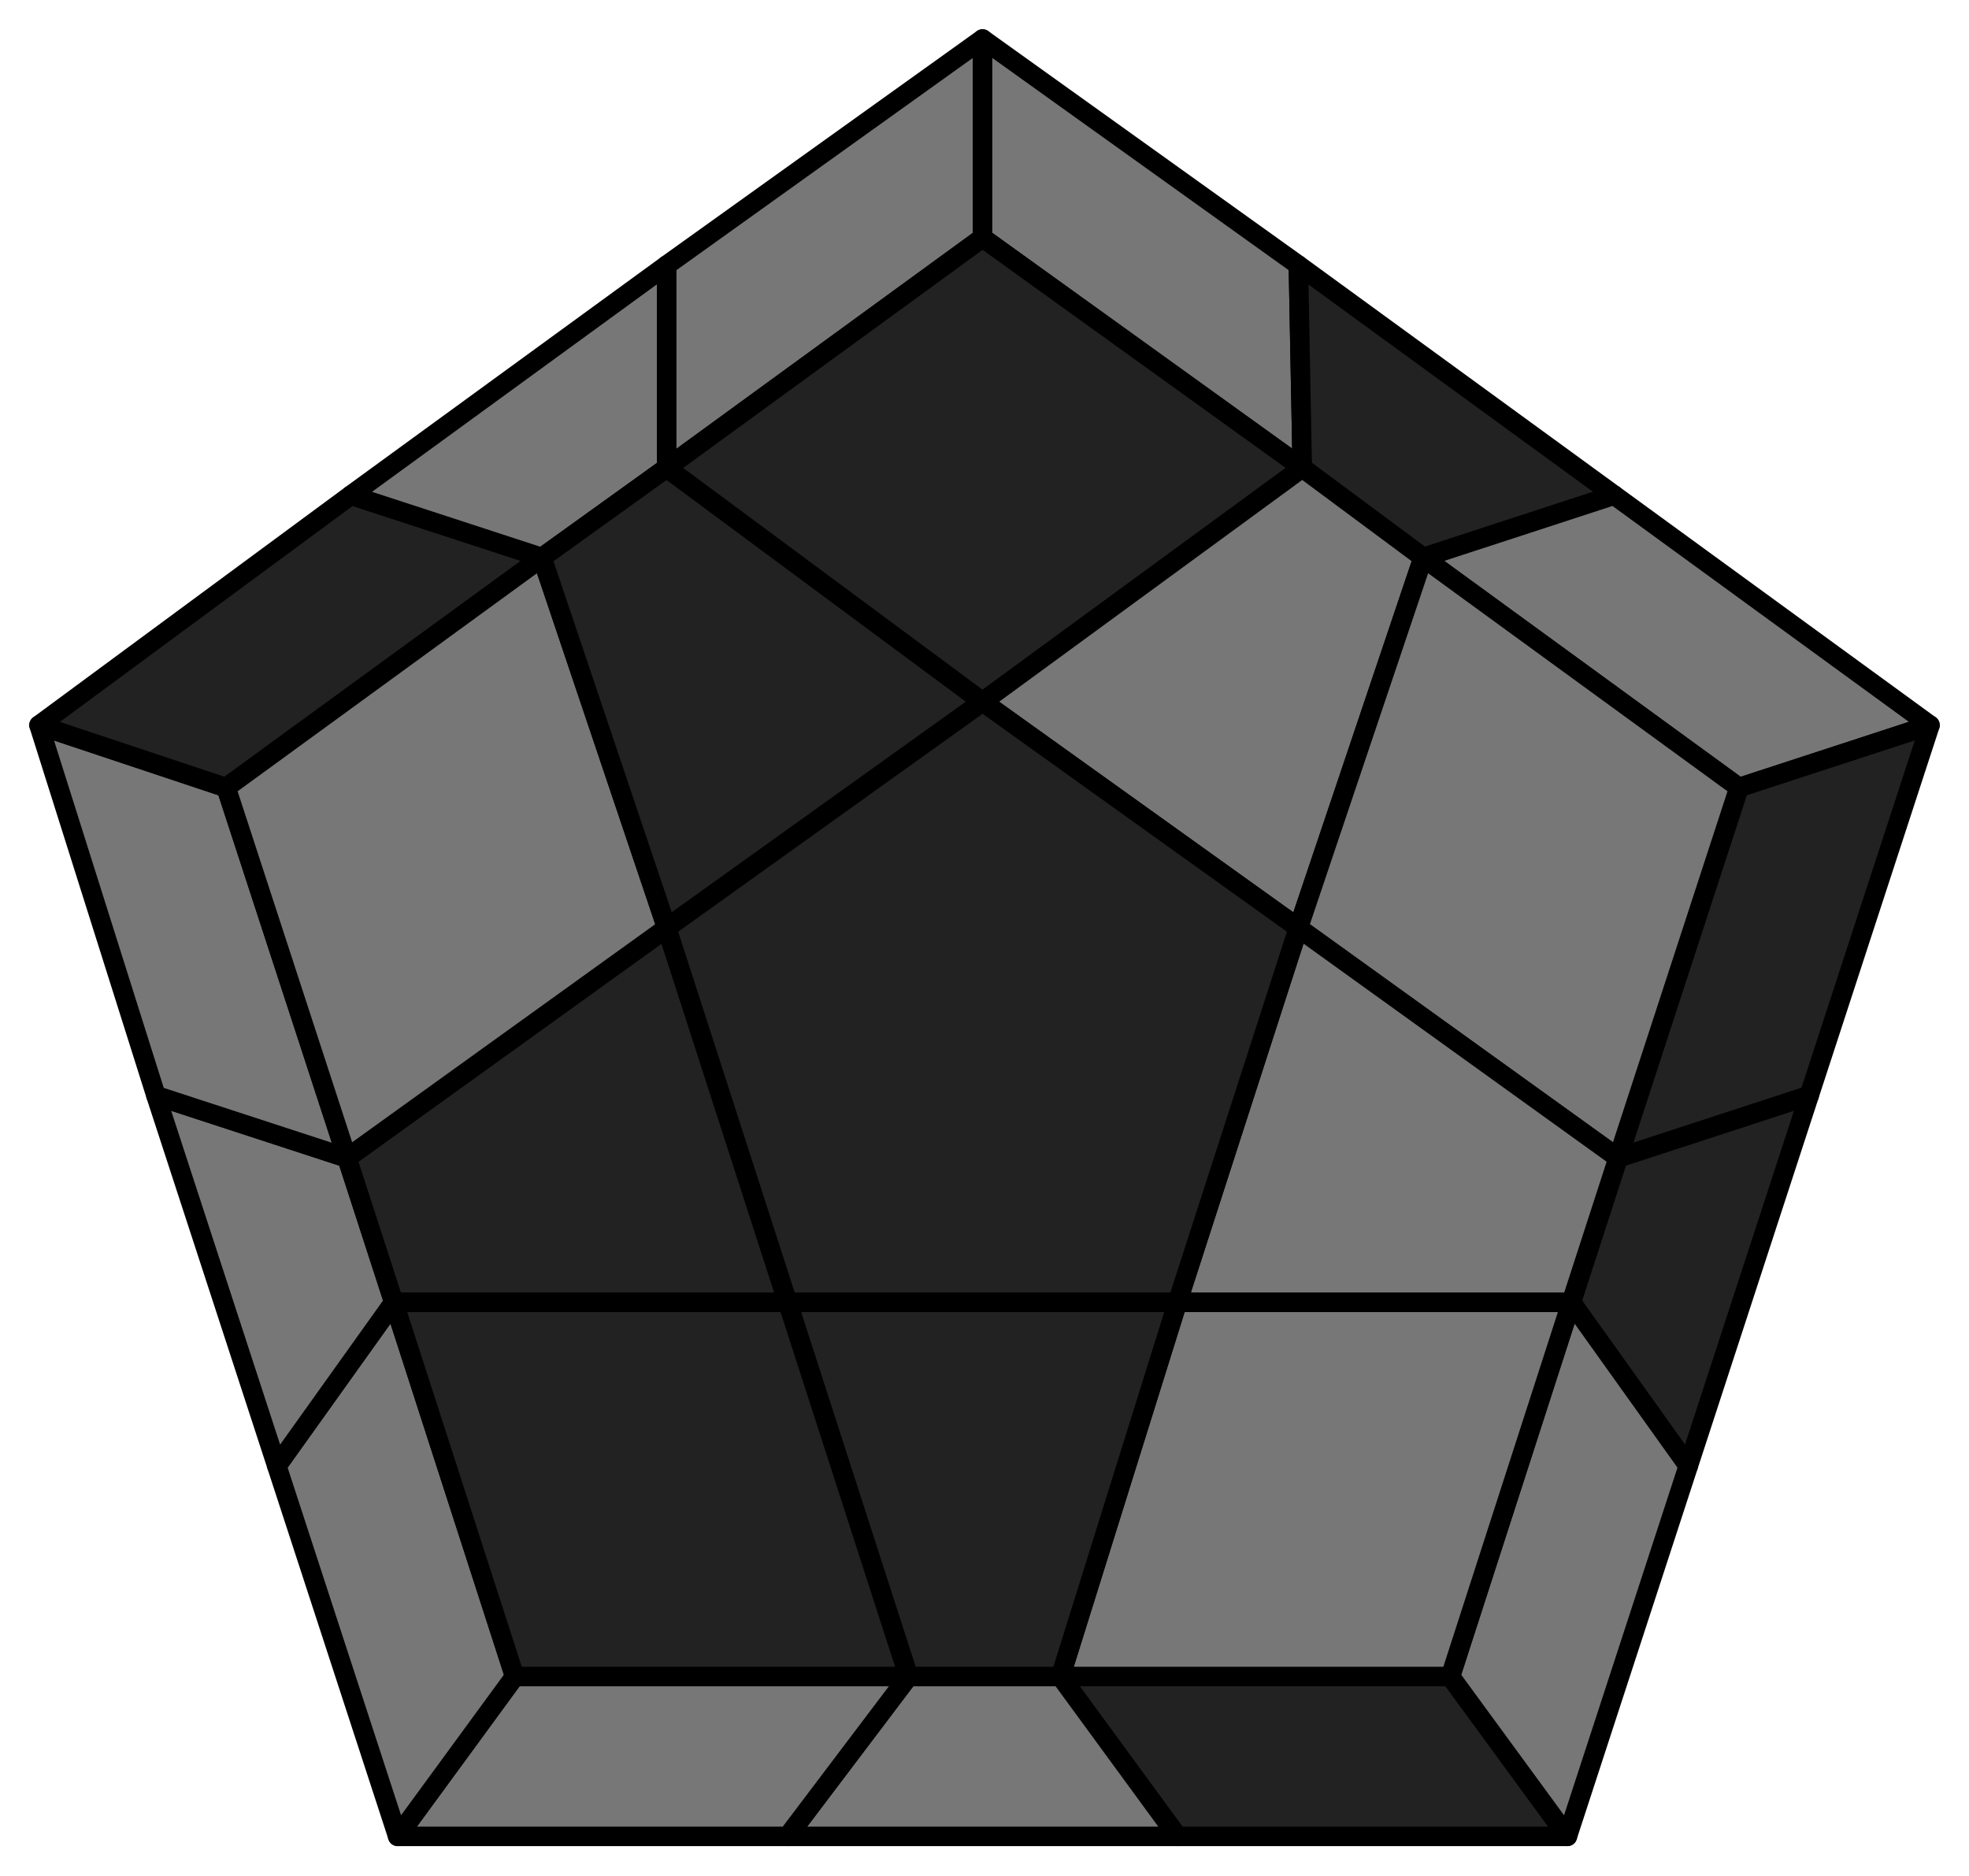
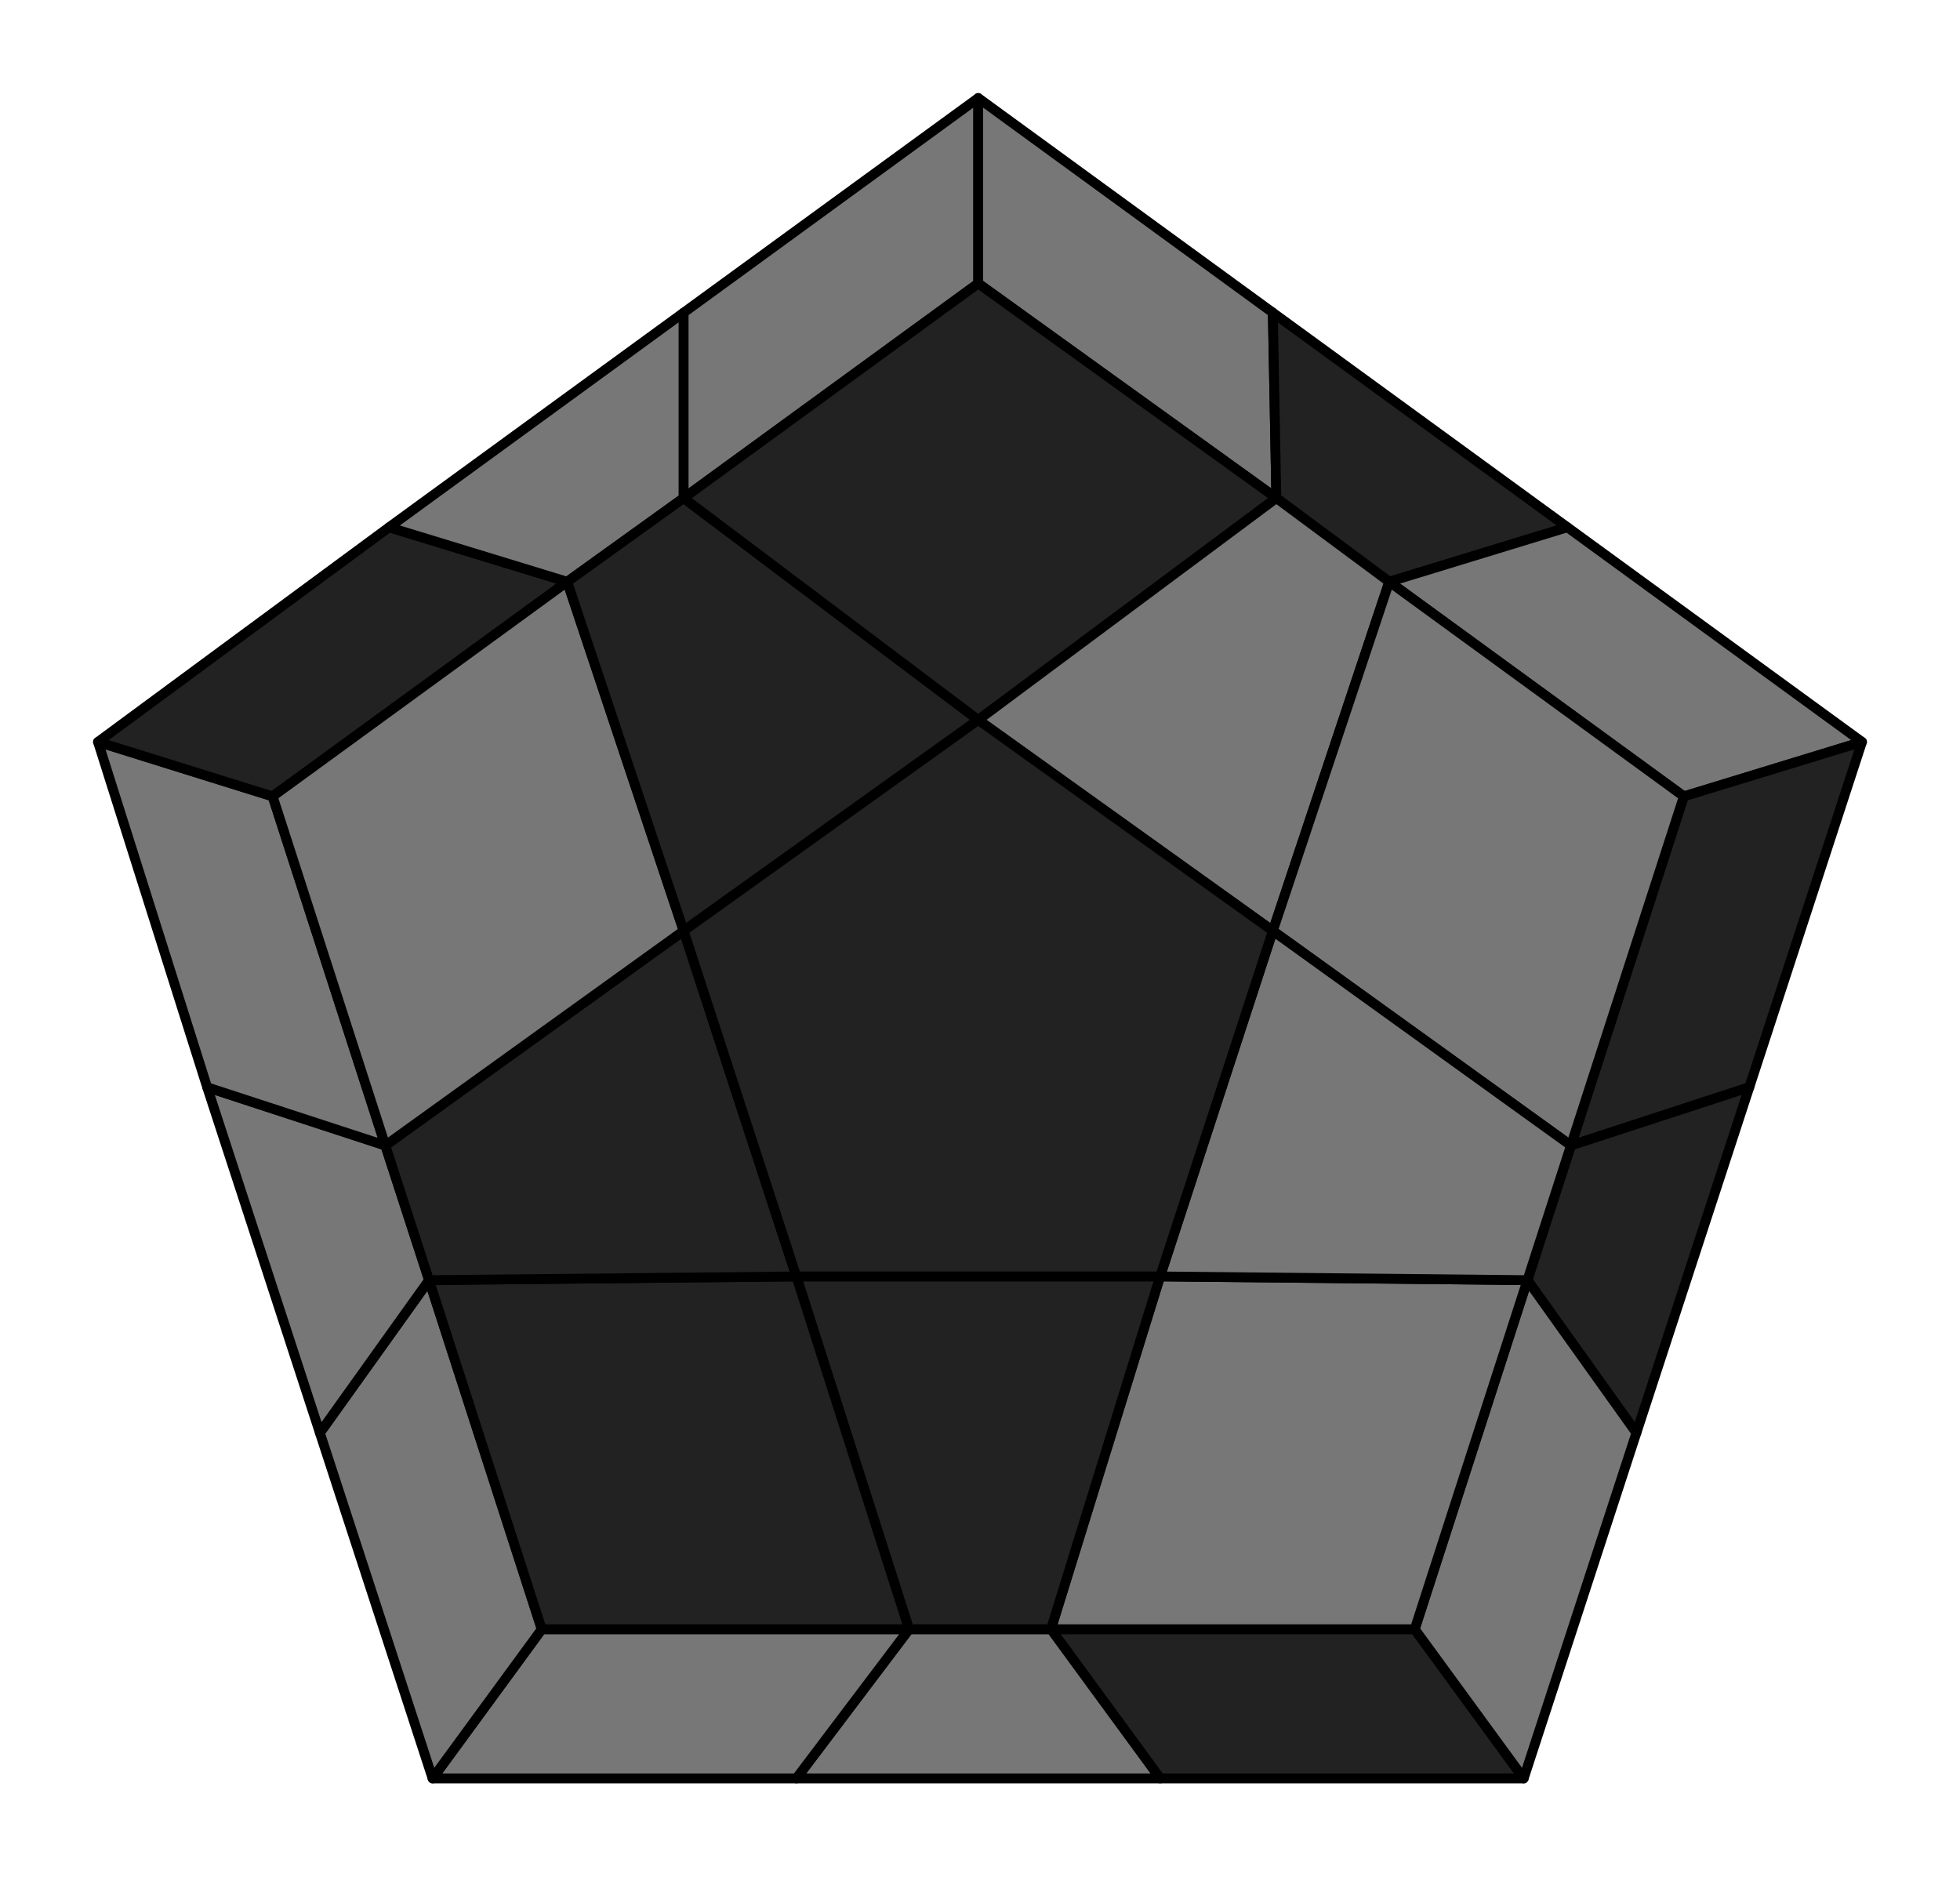
- <svg xmlns="http://www.w3.org/2000/svg" id="130" width="505" height="481">
+ <svg xmlns="http://www.w3.org/2000/svg" viewBox="0 0 100.0 95.732">
  <style>
- polygon { stroke: black; stroke-width: 5px; stroke-linejoin: round;}
- .light {fill: #777;}
- .dark {fill: #222;}
+ polygon { stroke: black; stroke-width: 0.5px; stroke-linejoin: round;}
</style>
-   <polygon class="dark" points="402 471 302 471 272 430 372 430" />
-   <polygon class="light" points="302 471 202 471 233 430 272 430" />
-   <polygon class="light" points="202 471 102 471 132 430 233 430" />
-   <polygon class="light" points="102 471 71 376 101 334 132 430" />
-   <polygon class="light" points="71 376 40 281 89 297 101 334" />
-   <polygon class="light" points="40 281 10 186 58 202 89 297" />
-   <polygon class="dark" points="10 186 90 127 139 143 58 202" />
-   <polygon class="light" points="90 127 171 68 171 120 139 143" />
-   <polygon class="light" points="171 68 252 10 252 61 171 120" />
-   <polygon class="light" points="252 10 333 68 334 120 252 61" />
-   <polygon class="dark" points="333 68 414 127 365 143 334 120" />
-   <polygon class="light" points="414 127 495 186 446 202 365 143" />
-   <polygon class="dark" points="495 186 464 281 415 297 446 202" />
-   <polygon class="dark" points="464 281 433 376 403 334 415 297" />
-   <polygon class="light" points="433 376 402 471 372 430 403 334" />
-   <polygon class="light" points="372 430 272 430 302 334 403 334" />
-   <polygon class="dark" points="272 430 233 430 202 334 302 334" />
-   <polygon class="dark" points="132 430 101 334 202 334 233 430" />
-   <polygon class="dark" points="101 334 89 297 171 238 202 334" />
-   <polygon class="light" points="58 202 139 143 171 238 89 297" />
-   <polygon class="dark" points="139 143 171 120 252 180 171 238" />
-   <polygon class="dark" points="252 61 334 120 252 180 171 120" />
-   <polygon class="light" points="334 120 365 143 333 238 252 180" />
-   <polygon class="light" points="446 202 415 297 333 238 365 143" />
-   <polygon class="light" points="415 297 403 334 302 334 333 238" />
-   <polygon class="dark" points="302 334 202 334 171 238 252 180 333 238" />
+   <polygon fill="#222" points="77.74 90.73 59.19 90.73 53.62 83.12 72.18 83.12" />
+   <polygon fill="#777" points="59.19 90.73 40.63 90.73 46.38 83.12 53.62 83.12" />
+   <polygon fill="#777" points="40.63 90.73 22.07 90.73 27.64 83.12 46.38 83.12" />
+   <polygon fill="#777" points="22.07 90.73 16.32 73.10 21.89 65.31 27.64 83.12" />
+   <polygon fill="#777" points="16.32 73.10 10.57 55.47 19.66 58.44 21.89 65.31" />
+   <polygon fill="#777" points="10.57 55.47 5.00 37.85 13.91 40.63 19.66 58.44" />
+   <polygon fill="#222" points="5.00 37.85 19.85 26.90 28.94 29.68 13.91 40.63" />
+   <polygon fill="#777" points="19.85 26.90 34.88 15.95 34.88 25.41 28.94 29.68" />
+   <polygon fill="#777" points="34.88 15.95 49.91 5.00 49.91 14.46 34.88 25.41" />
+   <polygon fill="#777" points="49.91 5.00 64.94 15.95 65.12 25.41 49.91 14.46" />
+   <polygon fill="#222" points="64.94 15.95 79.97 26.90 70.88 29.68 65.12 25.41" />
+   <polygon fill="#777" points="79.97 26.90 95.00 37.85 85.91 40.63 70.88 29.68" />
+   <polygon fill="#222" points="95.00 37.85 89.25 55.47 80.15 58.44 85.91 40.63" />
+   <polygon fill="#222" points="89.25 55.47 83.49 73.10 77.93 65.31 80.15 58.44" />
+   <polygon fill="#777" points="83.49 73.10 77.74 90.73 72.18 83.12 77.93 65.31" />
+   <polygon fill="#777" points="72.18 83.12 53.62 83.12 59.19 65.12 77.93 65.31" />
+   <polygon fill="#222" points="53.62 83.12 46.38 83.12 40.63 65.12 59.19 65.12" />
+   <polygon fill="#222" points="27.64 83.12 21.89 65.31 40.63 65.12 46.38 83.12" />
+   <polygon fill="#222" points="21.89 65.31 19.66 58.44 34.88 47.49 40.63 65.12" />
+   <polygon fill="#777" points="13.91 40.63 28.94 29.68 34.88 47.49 19.66 58.44" />
+   <polygon fill="#222" points="28.94 29.68 34.88 25.41 49.91 36.73 34.88 47.49" />
+   <polygon fill="#222" points="49.91 14.46 65.12 25.41 49.91 36.73 34.88 25.41" />
+   <polygon fill="#777" points="65.12 25.41 70.88 29.68 64.94 47.49 49.91 36.73" />
+   <polygon fill="#777" points="85.91 40.63 80.15 58.44 64.94 47.49 70.88 29.68" />
+   <polygon fill="#777" points="80.15 58.44 77.93 65.31 59.19 65.12 64.94 47.49" />
+   <polygon fill="#222" points="59.19 65.12 40.63 65.12 34.88 47.49 49.91 36.73 64.94 47.49" />
</svg>
